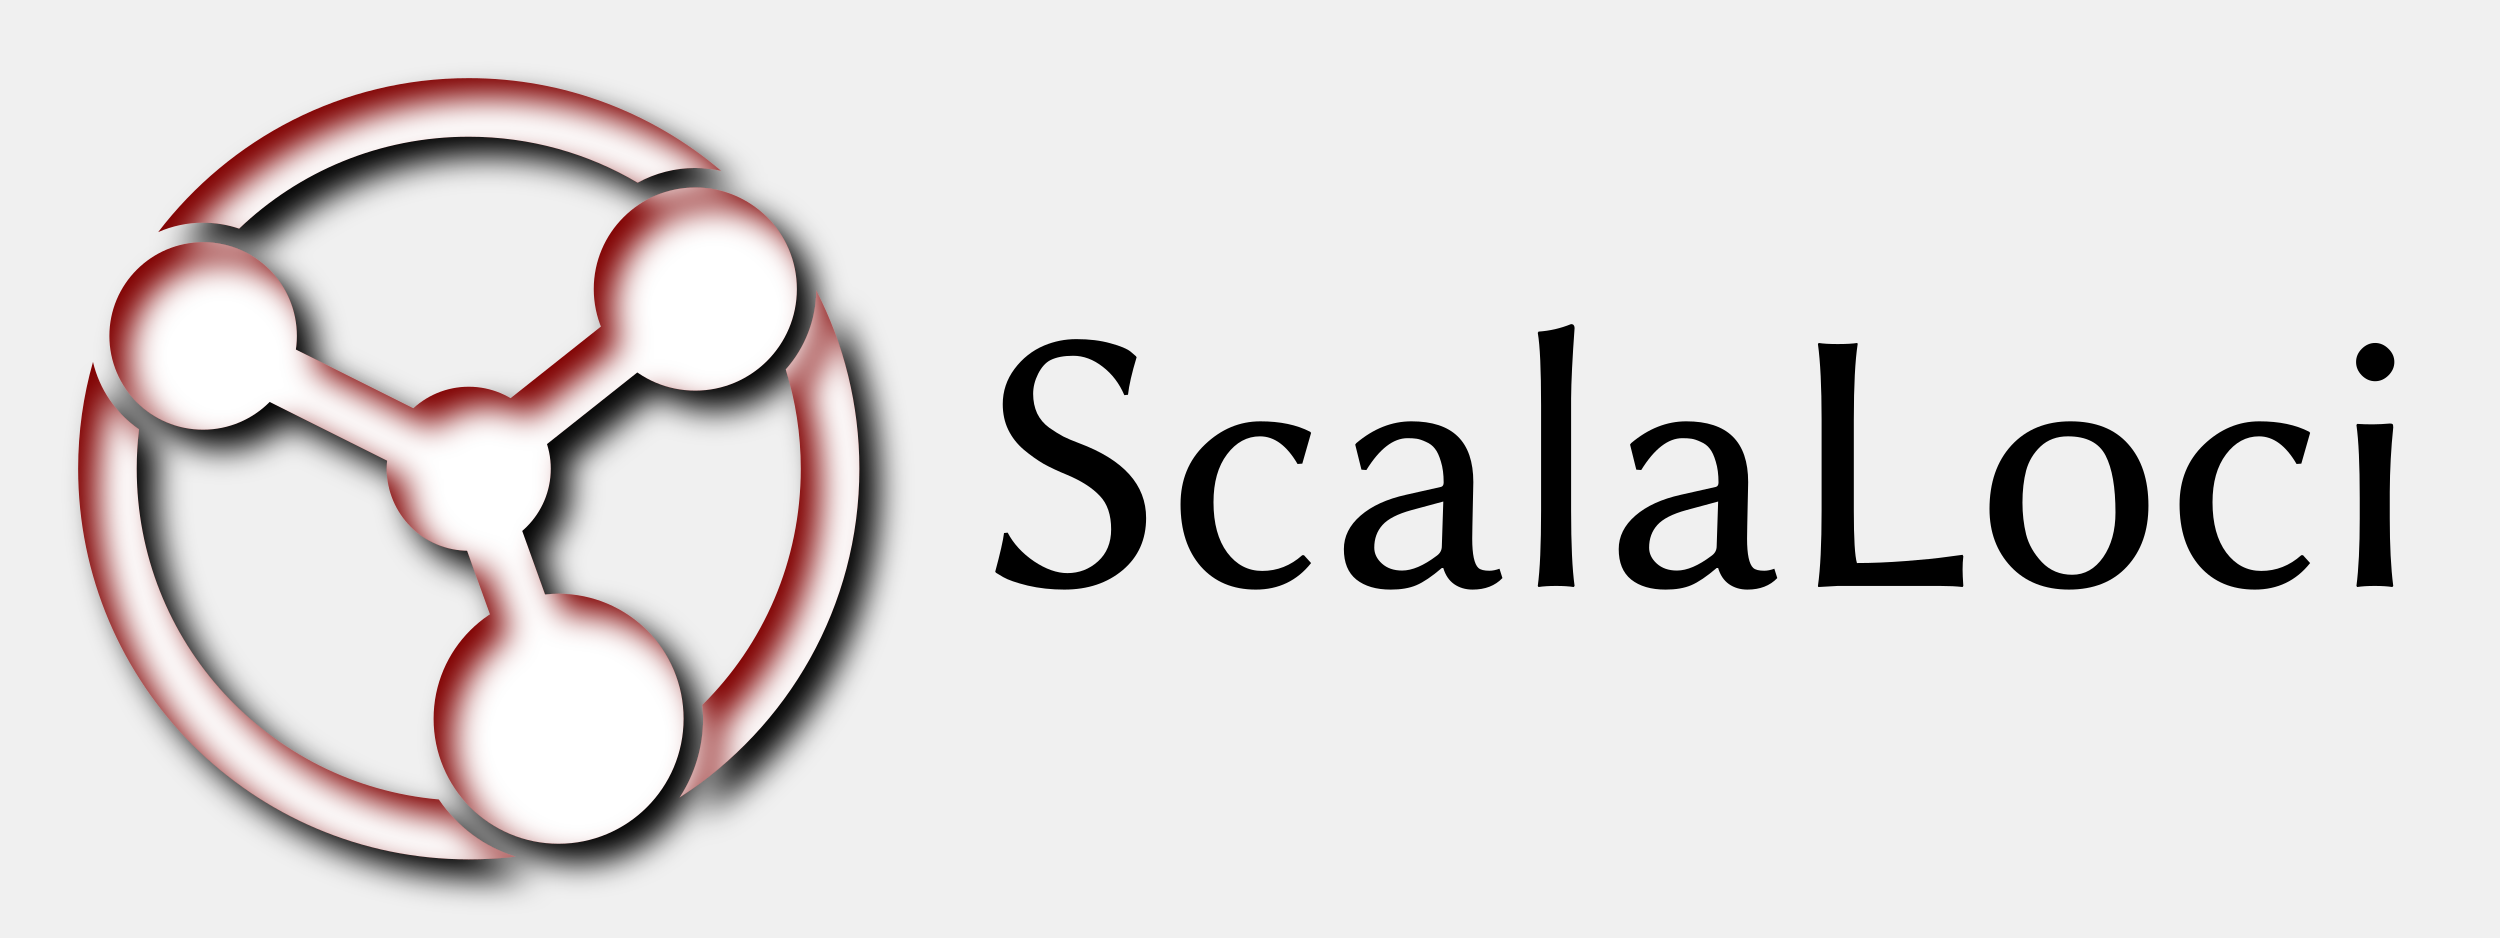
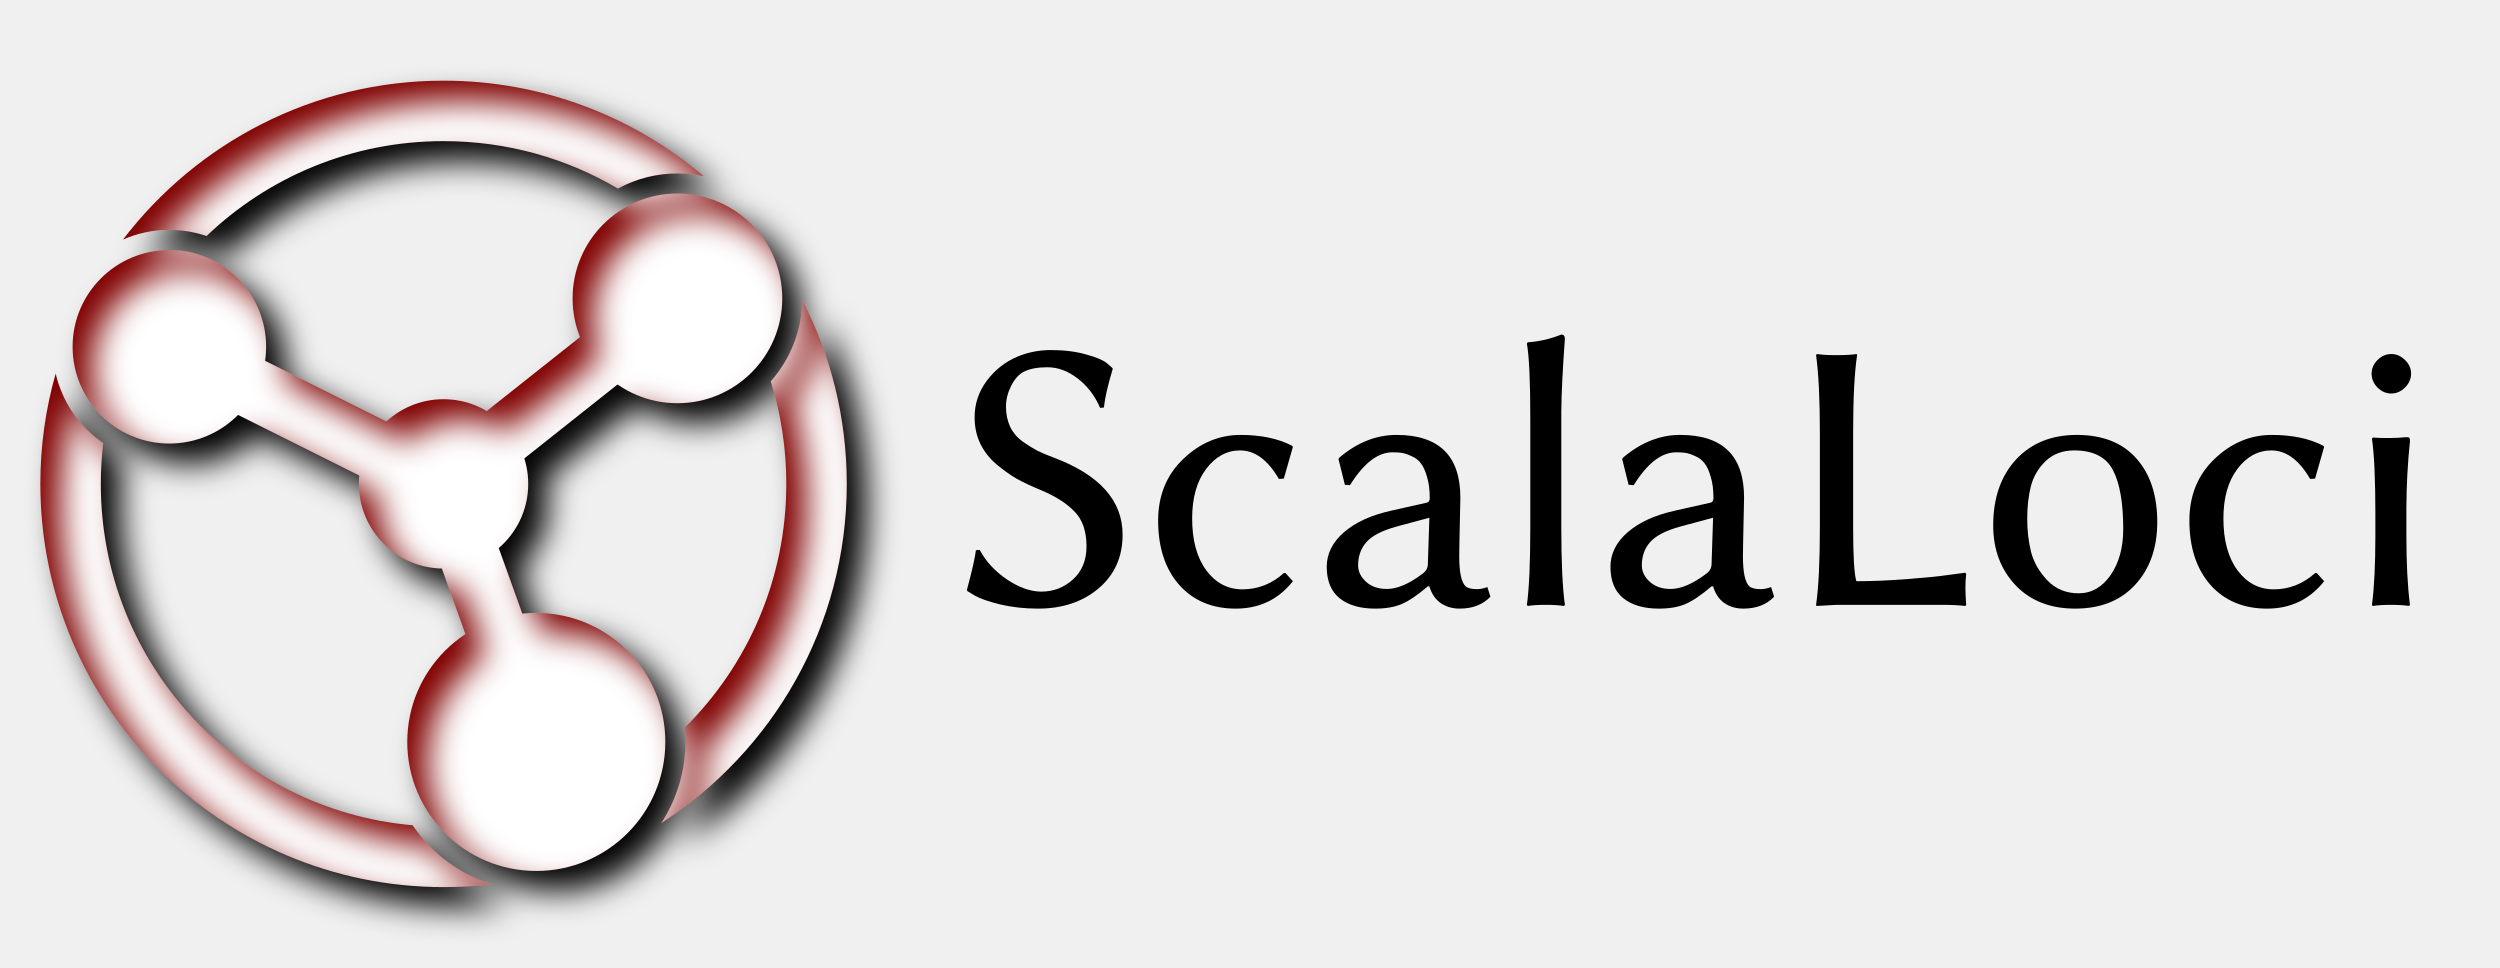
- <svg xmlns="http://www.w3.org/2000/svg" xmlns:xlink="http://www.w3.org/1999/xlink" viewBox="0 0 640 240" width="640" height="240" version="1.1">
+ <svg xmlns="http://www.w3.org/2000/svg" xmlns:xlink="http://www.w3.org/1999/xlink" viewBox="0 0 620 240" width="620" height="240" version="1.1">
  <defs>
    <filter id="effect">
      <feGaussianBlur in="SourceAlpha" stdDeviation="4" />
      <feOffset result="result" dx="5" dy="5" />
      <feComposite in="SourceGraphic" in2="result" operator="xor" />
    </filter>
    <g id="logo">
-       <path d="m 120,20.001 c -32.385,1e-6 -61.223,15.475 -79.51,39.418 a 29,29 0 0 1 11.51,-2.419 29,29 0 0 1 9.224,1.534 C 76.477,43.948 97.17,35 120,35 c 15.805,0 30.583,4.293 43.244,11.771 a 31,31 0 0 1 14.757,-3.771 31,31 0 0 1 6.607,0.732 C 167.168,28.936 144.607,20.001 120,20.001 Z m 88.981,54.393 a 31,31 0 0 1 -7.832,20.18 c 2.503,8.025 3.851,16.565 3.851,25.427 0,23.688 -9.634,45.073 -25.203,60.47 a 37,37 0 0 1 0.203,3.529 37,37 0 0 1 -5.996,20.131 c 27.649,-17.81 45.996,-48.867 45.996,-84.129 0,-16.418 -3.978,-31.924 -11.019,-45.607 z M 23.806,92.636 c -2.478,8.7 -3.806,17.88 -3.806,27.364 -1e-6,55.14 44.86,100 100,100 4.032,0 8.008,-0.242 11.917,-0.708 a 37,37 0 0 1 -19.57,-14.63 C 68.915,200.808 35,164.454 35,120.001 c 0,-3.416 0.202,-6.784 0.591,-10.093 A 29,29 0 0 1 23.806,92.636 Z" />
-       <path d="m 127.058,117.463 -14.115,5.072 23,64 14.115,-5.072 z" />
-       <path d="m 55.355,79.291 -6.709,13.416 68,34 6.709,-13.416 z" />
-       <path d="m 173.339,68.124 -58,46 9.32,11.752 58,-46 z" />
-       <circle cx="178" cy="74" r="26" />
-       <circle cx="143" cy="184" r="32" />
-       <circle cx="52" cy="86" r="24" />
-       <circle cx="120" cy="120" r="21" />
+       <path d="m 110,20.001 c -32.385,1e-6 -61.223,15.475 -79.51,39.418 a 29,29 0 0 1 11.51,-2.419 29,29 0 0 1 9.224,1.534 C 66.477,43.948 87.17,35 110,35 c 15.805,0 30.583,4.293 43.244,11.771 a 31,31 0 0 1 14.757,-3.771 31,31 0 0 1 6.607,0.732 C 157.168,28.936 134.608,20.001 110,20.001 Z m 88.981,54.393 a 31,31 0 0 1 -7.832,20.18 c 2.503,8.025 3.851,16.565 3.851,25.427 0,23.688 -9.634,45.073 -25.203,60.47 a 37,37 0 0 1 0.203,3.529 37,37 0 0 1 -5.996,20.131 c 27.649,-17.81 45.996,-48.867 45.996,-84.129 0,-16.418 -3.978,-31.924 -11.019,-45.607 z M 13.806,92.636 C 11.328,101.336 10,110.517 10,120.001 c -10e-7,55.14 44.86,100 100,100 4.032,0 8.008,-0.242 11.917,-0.708 a 37,37 0 0 1 -19.57,-14.63 C 58.916,200.808 25,164.454 25,120.001 c 0,-3.416 0.202,-6.784 0.591,-10.093 A 29,29 0 0 1 13.806,92.636 Z" />
+       <path d="m 117.058,117.463 -14.115,5.072 23,64 14.115,-5.072 z" />
+       <path d="M 45.355,79.291 38.646,92.707 l 68,34 6.709,-13.416 z" />
+       <path d="m 163.339,68.124 -58,46 9.32,11.752 58,-46 z" />
+       <circle cx="168" cy="74" r="26" />
+       <circle cx="133" cy="184" r="32" />
+       <circle cx="42" cy="86" r="24" />
+       <circle cx="110" cy="120" r="21" />
    </g>
  </defs>
  <use xlink:href="#logo" fill="#ffffff" />
  <use xlink:href="#logo" fill="#800000" filter="url(#effect)" />
-   <text x="250" y="150" font-family="Linux Biolinum" font-size="96" fill="none">ScalaLoci</text>
-   <path d="m 273.25,146.719 q 4.5,0 7.828,-3 3.375,-3.047 3.375,-8.203 0,-5.578 -2.906,-8.578 -2.859,-3.047 -8.297,-5.344 -3.562,-1.453 -6.094,-2.859 -2.484,-1.453 -5.062,-3.609 -2.578,-2.203 -3.984,-5.109 -1.406,-2.906 -1.406,-6.562 0,-4.969 3,-9 3.047,-4.078 7.594,-6 3.938,-1.641 8.25,-1.641 4.969,0 8.766,1.078 3.797,1.031 5.156,2.156 l 1.312,1.125 0.188,0.281 Q 289.141,97.5 288.766,101.062 l -0.938,0.094 q -1.922,-4.5 -5.531,-7.266 -3.609,-2.812 -7.547,-2.812 -3.656,0 -5.859,1.125 -1.828,0.938 -3.141,3.516 -1.266,2.531 -1.266,5.109 0,2.766 1.031,5.016 1.078,2.203 3.094,3.656 2.016,1.406 3.609,2.25 1.594,0.797 3.984,1.688 17.203,6.422 17.203,19.172 0,8.25 -5.953,13.312 -5.953,5.016 -15,5.016 -4.969,0 -9.375,-1.031 -4.359,-1.078 -6.234,-2.156 l -1.875,-1.125 -0.188,-0.281 q 1.922,-7.125 2.25,-9.891 l 0.938,-0.094 q 2.203,4.219 6.703,7.312 4.547,3.047 8.578,3.047 z" />
-   <path d="m 322.562,111.703 q -4.969,0 -8.438,4.594 -3.469,4.594 -3.469,12.281 0,8.156 3.516,12.891 3.516,4.688 8.953,4.688 5.766,0 10.266,-4.031 h 0.422 l 1.828,2.016 q -5.391,6.797 -14.156,6.797 -8.812,0 -14.062,-5.906 -5.203,-5.953 -5.203,-15.938 0,-9.328 6.234,-15.281 6.234,-5.953 14.203,-5.953 7.594,0 12.75,2.672 l 0.234,0.281 -2.25,7.875 -1.219,0.094 q -4.125,-7.078 -9.609,-7.078 z" />
-   <path d="m 369.484,128.391 -8.156,2.203 q -5.297,1.453 -7.406,3.797 -2.109,2.344 -2.109,5.812 0,2.297 1.969,4.078 1.969,1.781 5.156,1.781 3.844,0 8.812,-3.75 1.359,-0.938 1.359,-2.484 z m 0,17.016 h -0.375 q -3.844,3.281 -6.516,4.406 -2.625,1.125 -6.562,1.125 -5.578,0 -8.812,-2.578 -3.188,-2.578 -3.188,-7.781 0,-4.875 4.266,-8.578 4.266,-3.703 11.672,-5.344 l 8.953,-2.016 q 0.656,-0.188 0.656,-1.125 0,-3.094 -0.703,-5.344 -0.656,-2.25 -1.547,-3.328 -0.844,-1.125 -2.297,-1.734 -1.406,-0.656 -2.391,-0.797 -0.938,-0.141 -2.297,-0.141 -5.484,0 -10.547,8.156 l -1.266,-0.094 -1.594,-6.422 0.281,-0.375 q 6.609,-5.578 14.109,-5.578 15.844,0 15.844,15.562 0,0.328 -0.047,2.344 -0.047,1.969 -0.094,4.266 -0.047,2.25 -0.094,4.594 -0.047,2.344 -0.047,3.281 0,6.047 1.594,7.5 0.797,0.703 2.812,0.703 1.172,0 2.578,-0.516 l 0.75,2.391 q -2.812,2.953 -7.641,2.953 -2.719,0 -4.734,-1.406 -1.969,-1.406 -2.766,-4.125 z" />
-   <path d="m 394.516,130.781 v -27.047 q 0,-13.734 -0.844,-18.516 l 0.188,-0.328 q 4.312,-0.281 8.344,-1.922 0.844,0 0.891,0.984 Q 402.25,95.578 402.203,102 v 28.781 q 0,12.844 0.891,19.219 l -0.234,0.281 Q 401.125,150 398.359,150 q -2.766,0 -4.5,0.281 L 393.672,150 q 0.844,-6.141 0.844,-19.219 z" />
-   <path d="m 439.844,128.391 -8.156,2.203 q -5.297,1.453 -7.406,3.797 -2.109,2.344 -2.109,5.812 0,2.297 1.969,4.078 1.969,1.781 5.156,1.781 3.844,0 8.812,-3.75 1.359,-0.938 1.359,-2.484 z m 0,17.016 h -0.375 q -3.844,3.281 -6.516,4.406 -2.625,1.125 -6.562,1.125 -5.578,0 -8.812,-2.578 -3.188,-2.578 -3.188,-7.781 0,-4.875 4.266,-8.578 4.266,-3.703 11.672,-5.344 l 8.953,-2.016 q 0.656,-0.188 0.656,-1.125 0,-3.094 -0.703,-5.344 -0.656,-2.25 -1.547,-3.328 -0.844,-1.125 -2.297,-1.734 -1.406,-0.656 -2.391,-0.797 -0.938,-0.141 -2.297,-0.141 -5.484,0 -10.547,8.156 l -1.266,-0.094 -1.594,-6.422 0.281,-0.375 q 6.609,-5.578 14.109,-5.578 15.844,0 15.844,15.562 0,0.328 -0.047,2.344 -0.047,1.969 -0.094,4.266 -0.047,2.25 -0.094,4.594 -0.047,2.344 -0.047,3.281 0,6.047 1.594,7.5 0.797,0.703 2.812,0.703 1.172,0 2.578,-0.516 l 0.75,2.391 q -2.812,2.953 -7.641,2.953 -2.719,0 -4.734,-1.406 -1.969,-1.406 -2.766,-4.125 z" />
-   <path d="m 474.578,107.297 v 23.484 q 0,10.734 0.797,13.359 5.766,0 12.516,-0.516 6.75,-0.516 10.641,-1.078 l 3.891,-0.516 0.188,0.375 q -0.188,1.547 -0.188,3.375 0,1.547 0.188,4.219 l -0.188,0.281 Q 500.125,150 496.656,150 h -26.203 l -4.969,0.281 L 465.391,150 q 0.938,-6.516 0.938,-19.219 v -23.484 q 0,-12.375 -0.938,-19.219 l 0.188,-0.281 q 1.734,0.281 4.875,0.281 3.281,0 5.016,-0.281 l 0.094,0.281 q -0.984,6.375 -0.984,19.219 z" />
-   <path d="m 509.312,130.312 q 0,-10.172 5.625,-16.312 5.672,-6.141 15.094,-6.141 9.609,0 14.766,5.812 5.203,5.812 5.203,15.797 0,9.609 -5.484,15.562 -5.438,5.906 -14.859,5.906 -9.328,0 -14.859,-5.859 -5.484,-5.859 -5.484,-14.766 z m 20.062,-18.609 q -4.219,0 -6.984,2.578 -2.719,2.578 -3.703,6.188 -0.938,3.609 -0.938,8.203 0,4.312 0.938,8.156 0.984,3.844 4.031,7.078 3.094,3.234 7.781,3.234 4.781,0 7.922,-4.5 3.141,-4.547 3.141,-11.438 0,-9.703 -2.531,-14.578 -2.531,-4.922 -9.656,-4.922 z" />
-   <path d="m 578.312,111.703 q -4.969,0 -8.438,4.594 -3.469,4.594 -3.469,12.281 0,8.156 3.516,12.891 3.516,4.688 8.953,4.688 5.766,0 10.266,-4.031 h 0.422 l 1.828,2.016 Q 586,150.938 577.234,150.938 q -8.812,0 -14.062,-5.906 -5.203,-5.953 -5.203,-15.938 0,-9.328 6.234,-15.281 6.234,-5.953 14.203,-5.953 7.594,0 12.75,2.672 l 0.234,0.281 -2.25,7.875 -1.219,0.094 q -4.125,-7.078 -9.609,-7.078 z" />
-   <path d="m 604.609,96.094 q -1.453,-1.5 -1.453,-3.422 0,-1.922 1.453,-3.375 1.5,-1.5 3.422,-1.5 1.922,0 3.422,1.5 1.5,1.453 1.5,3.375 0,1.922 -1.5,3.422 -1.5,1.5 -3.422,1.5 -1.922,0 -3.422,-1.5 z m -0.516,31.359 q 0,-12.75 -0.844,-18.656 l 0.188,-0.281 q 4.125,0.281 8.344,-0.094 0.562,0 0.703,0.141 0.188,0.141 0.188,0.844 -0.844,8.062 -0.891,16.5 v 6.797 q 0,10.453 0.891,17.297 l -0.234,0.281 Q 610.703,150 607.938,150 q -2.766,0 -4.5,0.281 L 603.25,150 q 0.844,-6.422 0.844,-17.297 z" />
+   <text x="235" y="150" font-family="'Linux Biolinum'" font-size="96px" fill="none" id="text32">ScalaLoci</text>
+   <path d="m 258.25,146.719 q 4.5,0 7.828,-3 3.375,-3.047 3.375,-8.203 0,-5.578 -2.906,-8.578 -2.859,-3.047 -8.297,-5.344 -3.562,-1.453 -6.094,-2.859 -2.484,-1.453 -5.062,-3.609 -2.578,-2.203 -3.984,-5.109 -1.406,-2.906 -1.406,-6.562 0,-4.969 3,-9 3.047,-4.078 7.594,-6 3.938,-1.641 8.25,-1.641 4.969,0 8.766,1.078 3.797,1.031 5.156,2.156 l 1.312,1.125 0.188,0.281 Q 274.14,97.5 273.765,101.062 l -0.938,0.094 q -1.922,-4.5 -5.531,-7.266 -3.609,-2.812 -7.547,-2.812 -3.656,0 -5.859,1.125 -1.828,0.938 -3.141,3.516 -1.266,2.531 -1.266,5.109 0,2.766 1.031,5.016 1.078,2.203 3.094,3.656 2.016,1.406 3.609,2.25 1.594,0.797 3.984,1.688 17.203,6.422 17.203,19.172 0,8.25 -5.953,13.312 -5.953,5.016 -15,5.016 -4.969,0 -9.375,-1.031 -4.359,-1.078 -6.234,-2.156 l -1.875,-1.125 -0.188,-0.281 q 1.922,-7.125 2.25,-9.891 l 0.938,-0.094 q 2.203,4.219 6.703,7.312 4.547,3.047 8.578,3.047 z" />
+   <path d="m 307.562,111.703 q -4.969,0 -8.438,4.594 -3.469,4.594 -3.469,12.281 0,8.156 3.516,12.891 3.516,4.688 8.953,4.688 5.766,0 10.266,-4.031 h 0.422 l 1.828,2.016 q -5.391,6.797 -14.156,6.797 -8.812,0 -14.062,-5.906 -5.203,-5.953 -5.203,-15.938 0,-9.328 6.234,-15.281 6.234,-5.953 14.203,-5.953 7.594,0 12.75,2.672 l 0.234,0.281 -2.25,7.875 -1.219,0.094 q -4.125,-7.078 -9.609,-7.078 z" />
+   <path d="m 354.484,128.391 -8.156,2.203 q -5.297,1.453 -7.406,3.797 -2.109,2.344 -2.109,5.812 0,2.297 1.969,4.078 1.969,1.781 5.156,1.781 3.844,0 8.812,-3.75 1.359,-0.938 1.359,-2.484 z m 0,17.016 h -0.375 q -3.844,3.281 -6.516,4.406 -2.625,1.125 -6.562,1.125 -5.578,0 -8.812,-2.578 -3.188,-2.578 -3.188,-7.781 0,-4.875 4.266,-8.578 4.266,-3.703 11.672,-5.344 l 8.953,-2.016 q 0.656,-0.188 0.656,-1.125 0,-3.094 -0.703,-5.344 -0.656,-2.25 -1.547,-3.328 -0.844,-1.125 -2.297,-1.734 -1.406,-0.656 -2.391,-0.797 -0.938,-0.141 -2.297,-0.141 -5.484,0 -10.547,8.156 l -1.266,-0.094 -1.594,-6.422 0.281,-0.375 q 6.609,-5.578 14.109,-5.578 15.844,0 15.844,15.562 0,0.328 -0.047,2.344 -0.047,1.969 -0.094,4.266 -0.047,2.25 -0.094,4.594 -0.047,2.344 -0.047,3.281 0,6.047 1.594,7.5 0.797,0.703 2.812,0.703 1.172,0 2.578,-0.516 l 0.75,2.391 q -2.812,2.953 -7.641,2.953 -2.719,0 -4.734,-1.406 -1.969,-1.406 -2.766,-4.125 z" />
+   <path d="m 379.515,130.781 v -27.047 q 0,-13.734 -0.844,-18.516 l 0.188,-0.328 q 4.312,-0.281 8.344,-1.922 0.844,0 0.891,0.984 -0.844,11.625 -0.891,18.047 v 28.781 q 0,12.844 0.891,19.219 l -0.234,0.281 Q 386.125,150 383.359,150 q -2.766,0 -4.5,0.281 L 378.672,150 q 0.844,-6.141 0.844,-19.219 z" />
+   <path d="m 424.844,128.391 -8.156,2.203 q -5.297,1.453 -7.406,3.797 -2.109,2.344 -2.109,5.812 0,2.297 1.969,4.078 1.969,1.781 5.156,1.781 3.844,0 8.812,-3.75 1.359,-0.938 1.359,-2.484 z m 0,17.016 h -0.375 q -3.844,3.281 -6.516,4.406 -2.625,1.125 -6.562,1.125 -5.578,0 -8.812,-2.578 -3.188,-2.578 -3.188,-7.781 0,-4.875 4.266,-8.578 4.266,-3.703 11.672,-5.344 l 8.953,-2.016 q 0.656,-0.188 0.656,-1.125 0,-3.094 -0.703,-5.344 -0.656,-2.25 -1.547,-3.328 -0.844,-1.125 -2.297,-1.734 -1.406,-0.656 -2.391,-0.797 -0.938,-0.141 -2.297,-0.141 -5.484,0 -10.547,8.156 l -1.266,-0.094 -1.594,-6.422 0.281,-0.375 q 6.609,-5.578 14.109,-5.578 15.844,0 15.844,15.562 0,0.328 -0.047,2.344 -0.047,1.969 -0.094,4.266 -0.047,2.25 -0.094,4.594 -0.047,2.344 -0.047,3.281 0,6.047 1.594,7.5 0.797,0.703 2.812,0.703 1.172,0 2.578,-0.516 l 0.75,2.391 q -2.812,2.953 -7.641,2.953 -2.719,0 -4.734,-1.406 -1.969,-1.406 -2.766,-4.125 z" />
+   <path d="m 459.578,107.297 v 23.484 q 0,10.734 0.797,13.359 5.766,0 12.516,-0.516 6.75,-0.516 10.641,-1.078 l 3.891,-0.516 0.188,0.375 q -0.188,1.547 -0.188,3.375 0,1.547 0.188,4.219 l -0.188,0.281 Q 485.125,150 481.656,150 h -26.203 l -4.969,0.281 L 450.39,150 q 0.938,-6.516 0.938,-19.219 v -23.484 q 0,-12.375 -0.938,-19.219 l 0.188,-0.281 q 1.734,0.281 4.875,0.281 3.281,0 5.016,-0.281 l 0.094,0.281 q -0.984,6.375 -0.984,19.219 z" />
+   <path d="m 494.312,130.312 q 0,-10.172 5.625,-16.312 5.672,-6.141 15.094,-6.141 9.609,0 14.766,5.812 5.203,5.812 5.203,15.797 0,9.609 -5.484,15.562 -5.438,5.906 -14.859,5.906 -9.328,0 -14.859,-5.859 -5.484,-5.859 -5.484,-14.766 z m 20.062,-18.609 q -4.219,0 -6.984,2.578 -2.719,2.578 -3.703,6.188 -0.938,3.609 -0.938,8.203 0,4.312 0.938,8.156 0.984,3.844 4.031,7.078 3.094,3.234 7.781,3.234 4.781,0 7.922,-4.5 3.141,-4.547 3.141,-11.438 0,-9.703 -2.531,-14.578 -2.531,-4.922 -9.656,-4.922 z" />
+   <path d="m 563.312,111.703 q -4.969,0 -8.438,4.594 -3.469,4.594 -3.469,12.281 0,8.156 3.516,12.891 3.516,4.688 8.953,4.688 5.766,0 10.266,-4.031 h 0.422 l 1.828,2.016 q -5.391,6.797 -14.156,6.797 -8.812,0 -14.062,-5.906 -5.203,-5.953 -5.203,-15.938 0,-9.328 6.234,-15.281 6.234,-5.953 14.203,-5.953 7.594,0 12.75,2.672 l 0.234,0.281 -2.25,7.875 -1.219,0.094 q -4.125,-7.078 -9.609,-7.078 z" />
+   <path d="m 589.609,96.094 q -1.453,-1.5 -1.453,-3.422 0,-1.922 1.453,-3.375 1.5,-1.5 3.422,-1.5 1.922,0 3.422,1.5 1.5,1.453 1.5,3.375 0,1.922 -1.5,3.422 -1.5,1.5 -3.422,1.5 -1.922,0 -3.422,-1.5 z m -0.516,31.359 q 0,-12.75 -0.844,-18.656 l 0.188,-0.281 q 4.125,0.281 8.344,-0.094 0.562,0 0.703,0.141 0.188,0.141 0.188,0.844 -0.844,8.062 -0.891,16.5 v 6.797 q 0,10.453 0.891,17.297 l -0.234,0.281 q -1.734,-0.281 -4.5,-0.281 -2.766,0 -4.5,0.281 L 588.25,150 q 0.844,-6.422 0.844,-17.297 z" />
</svg>
